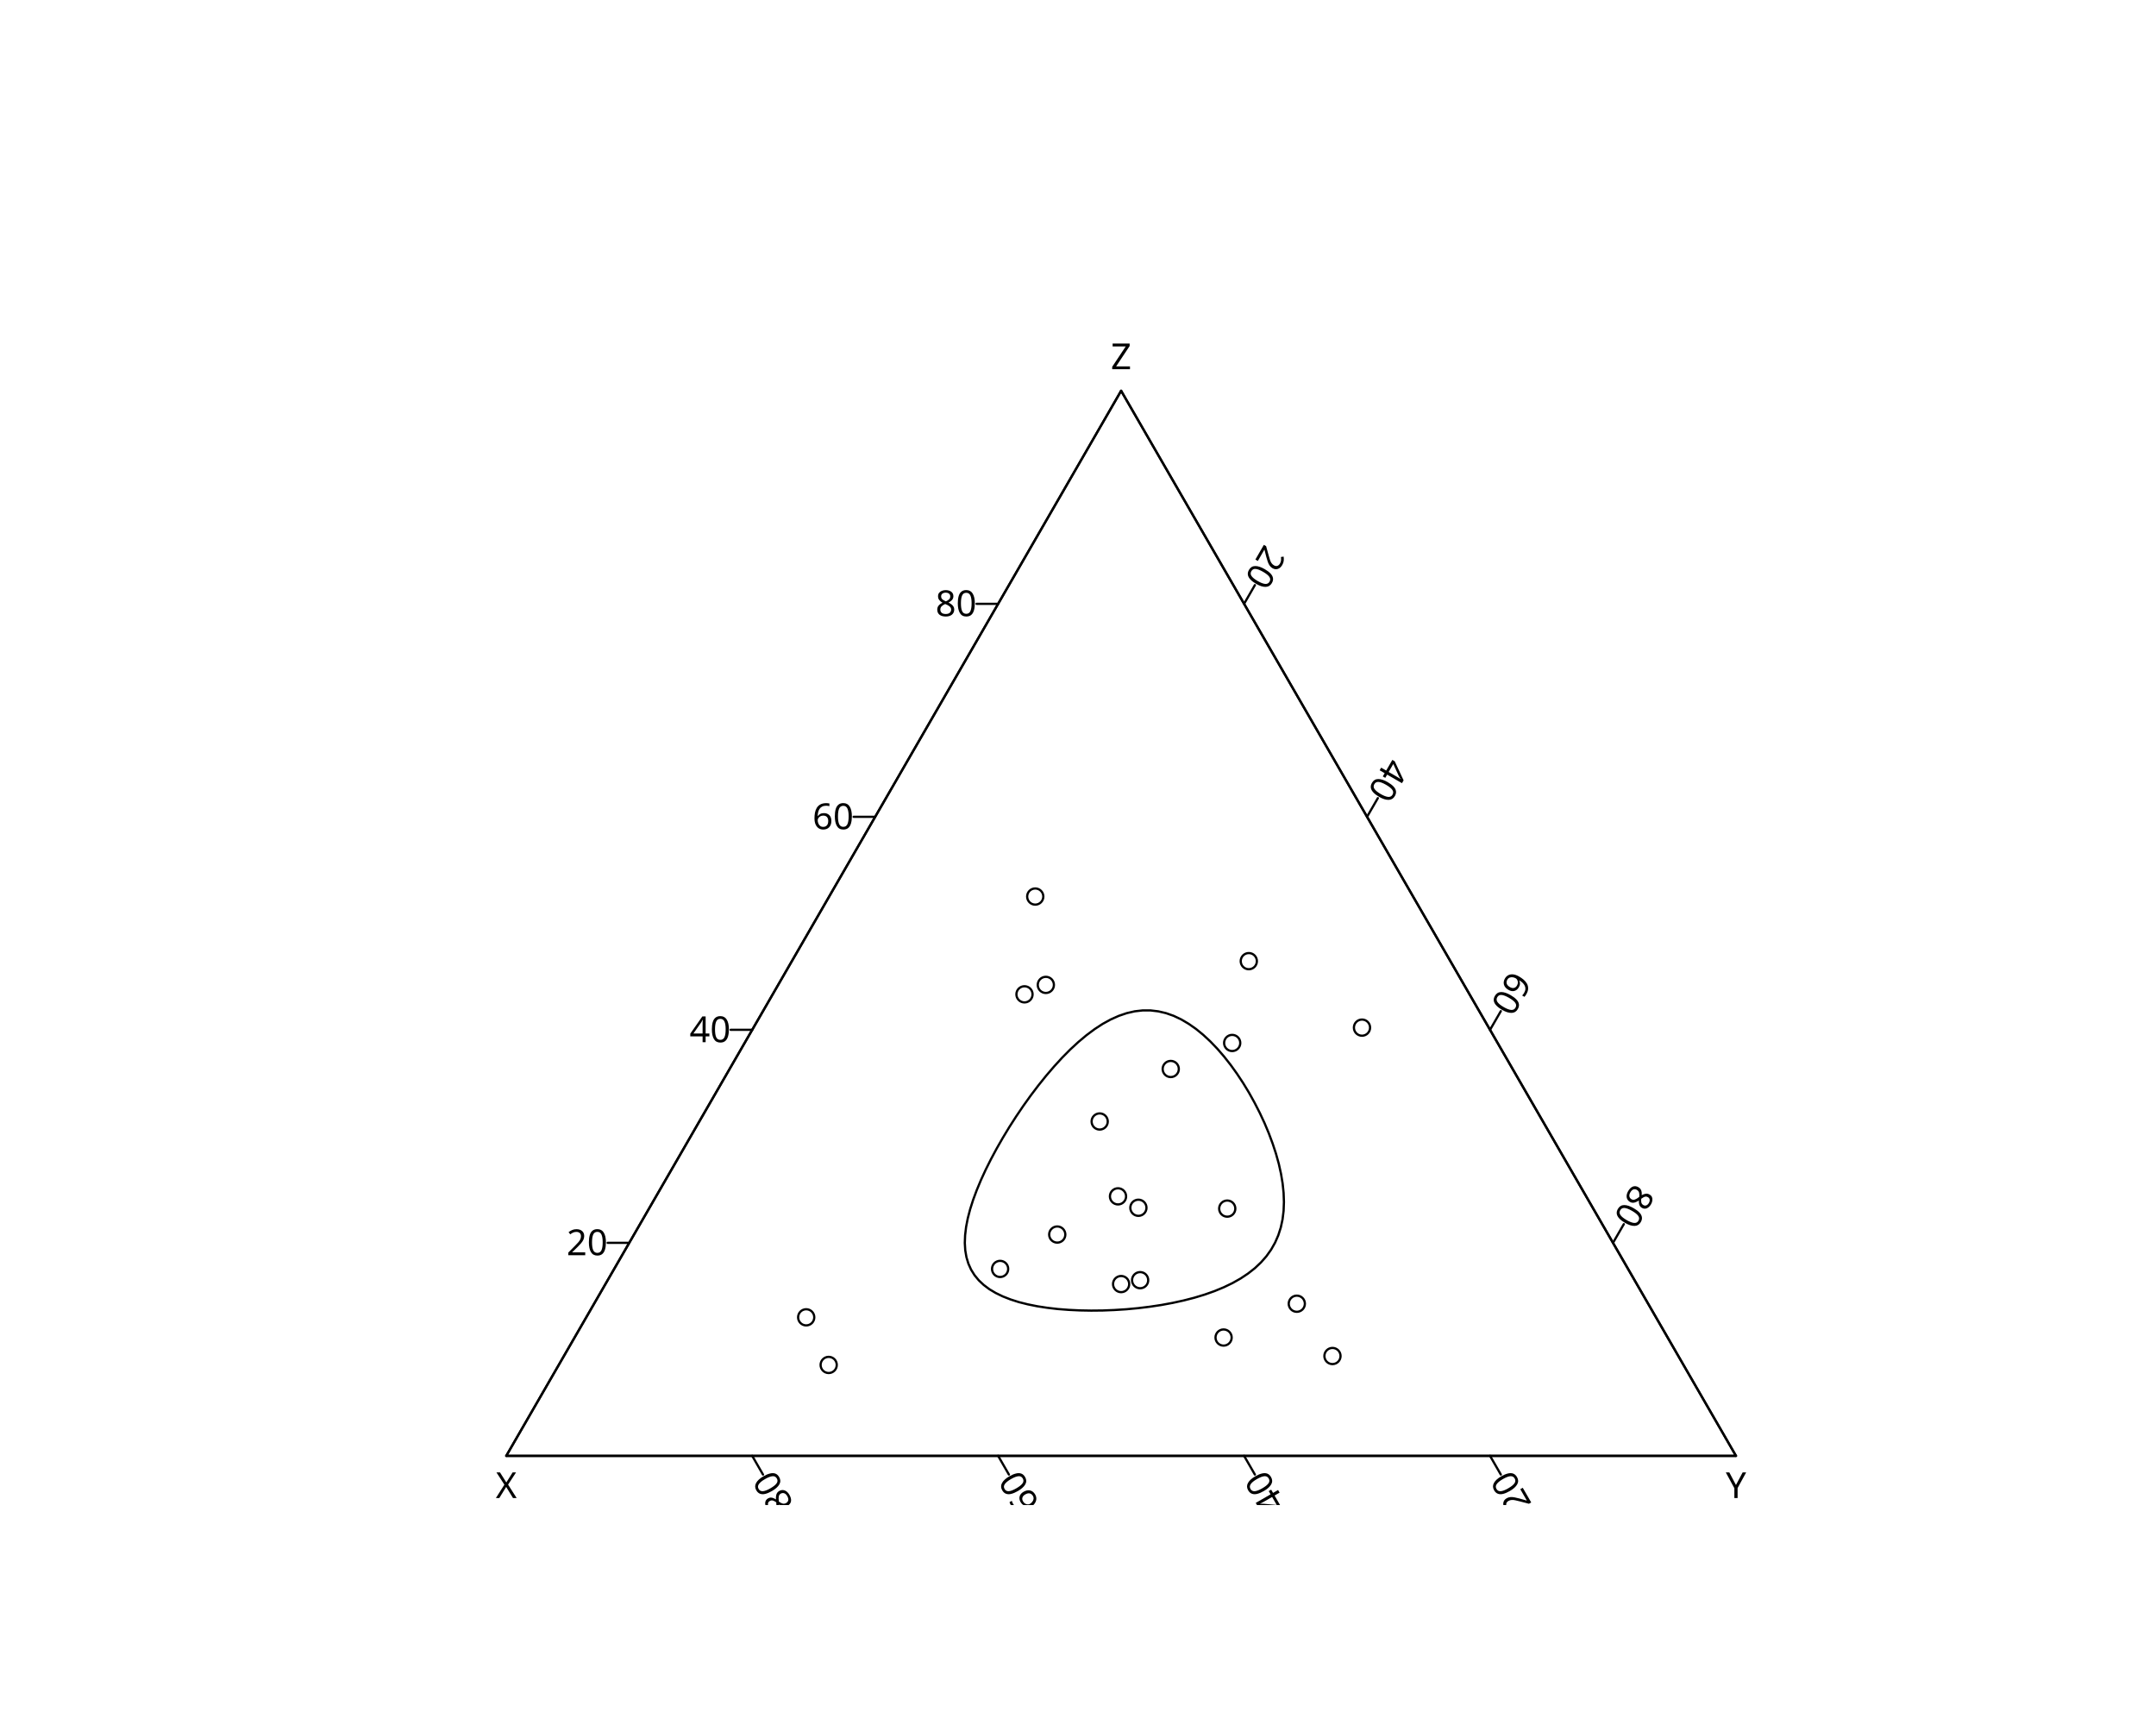
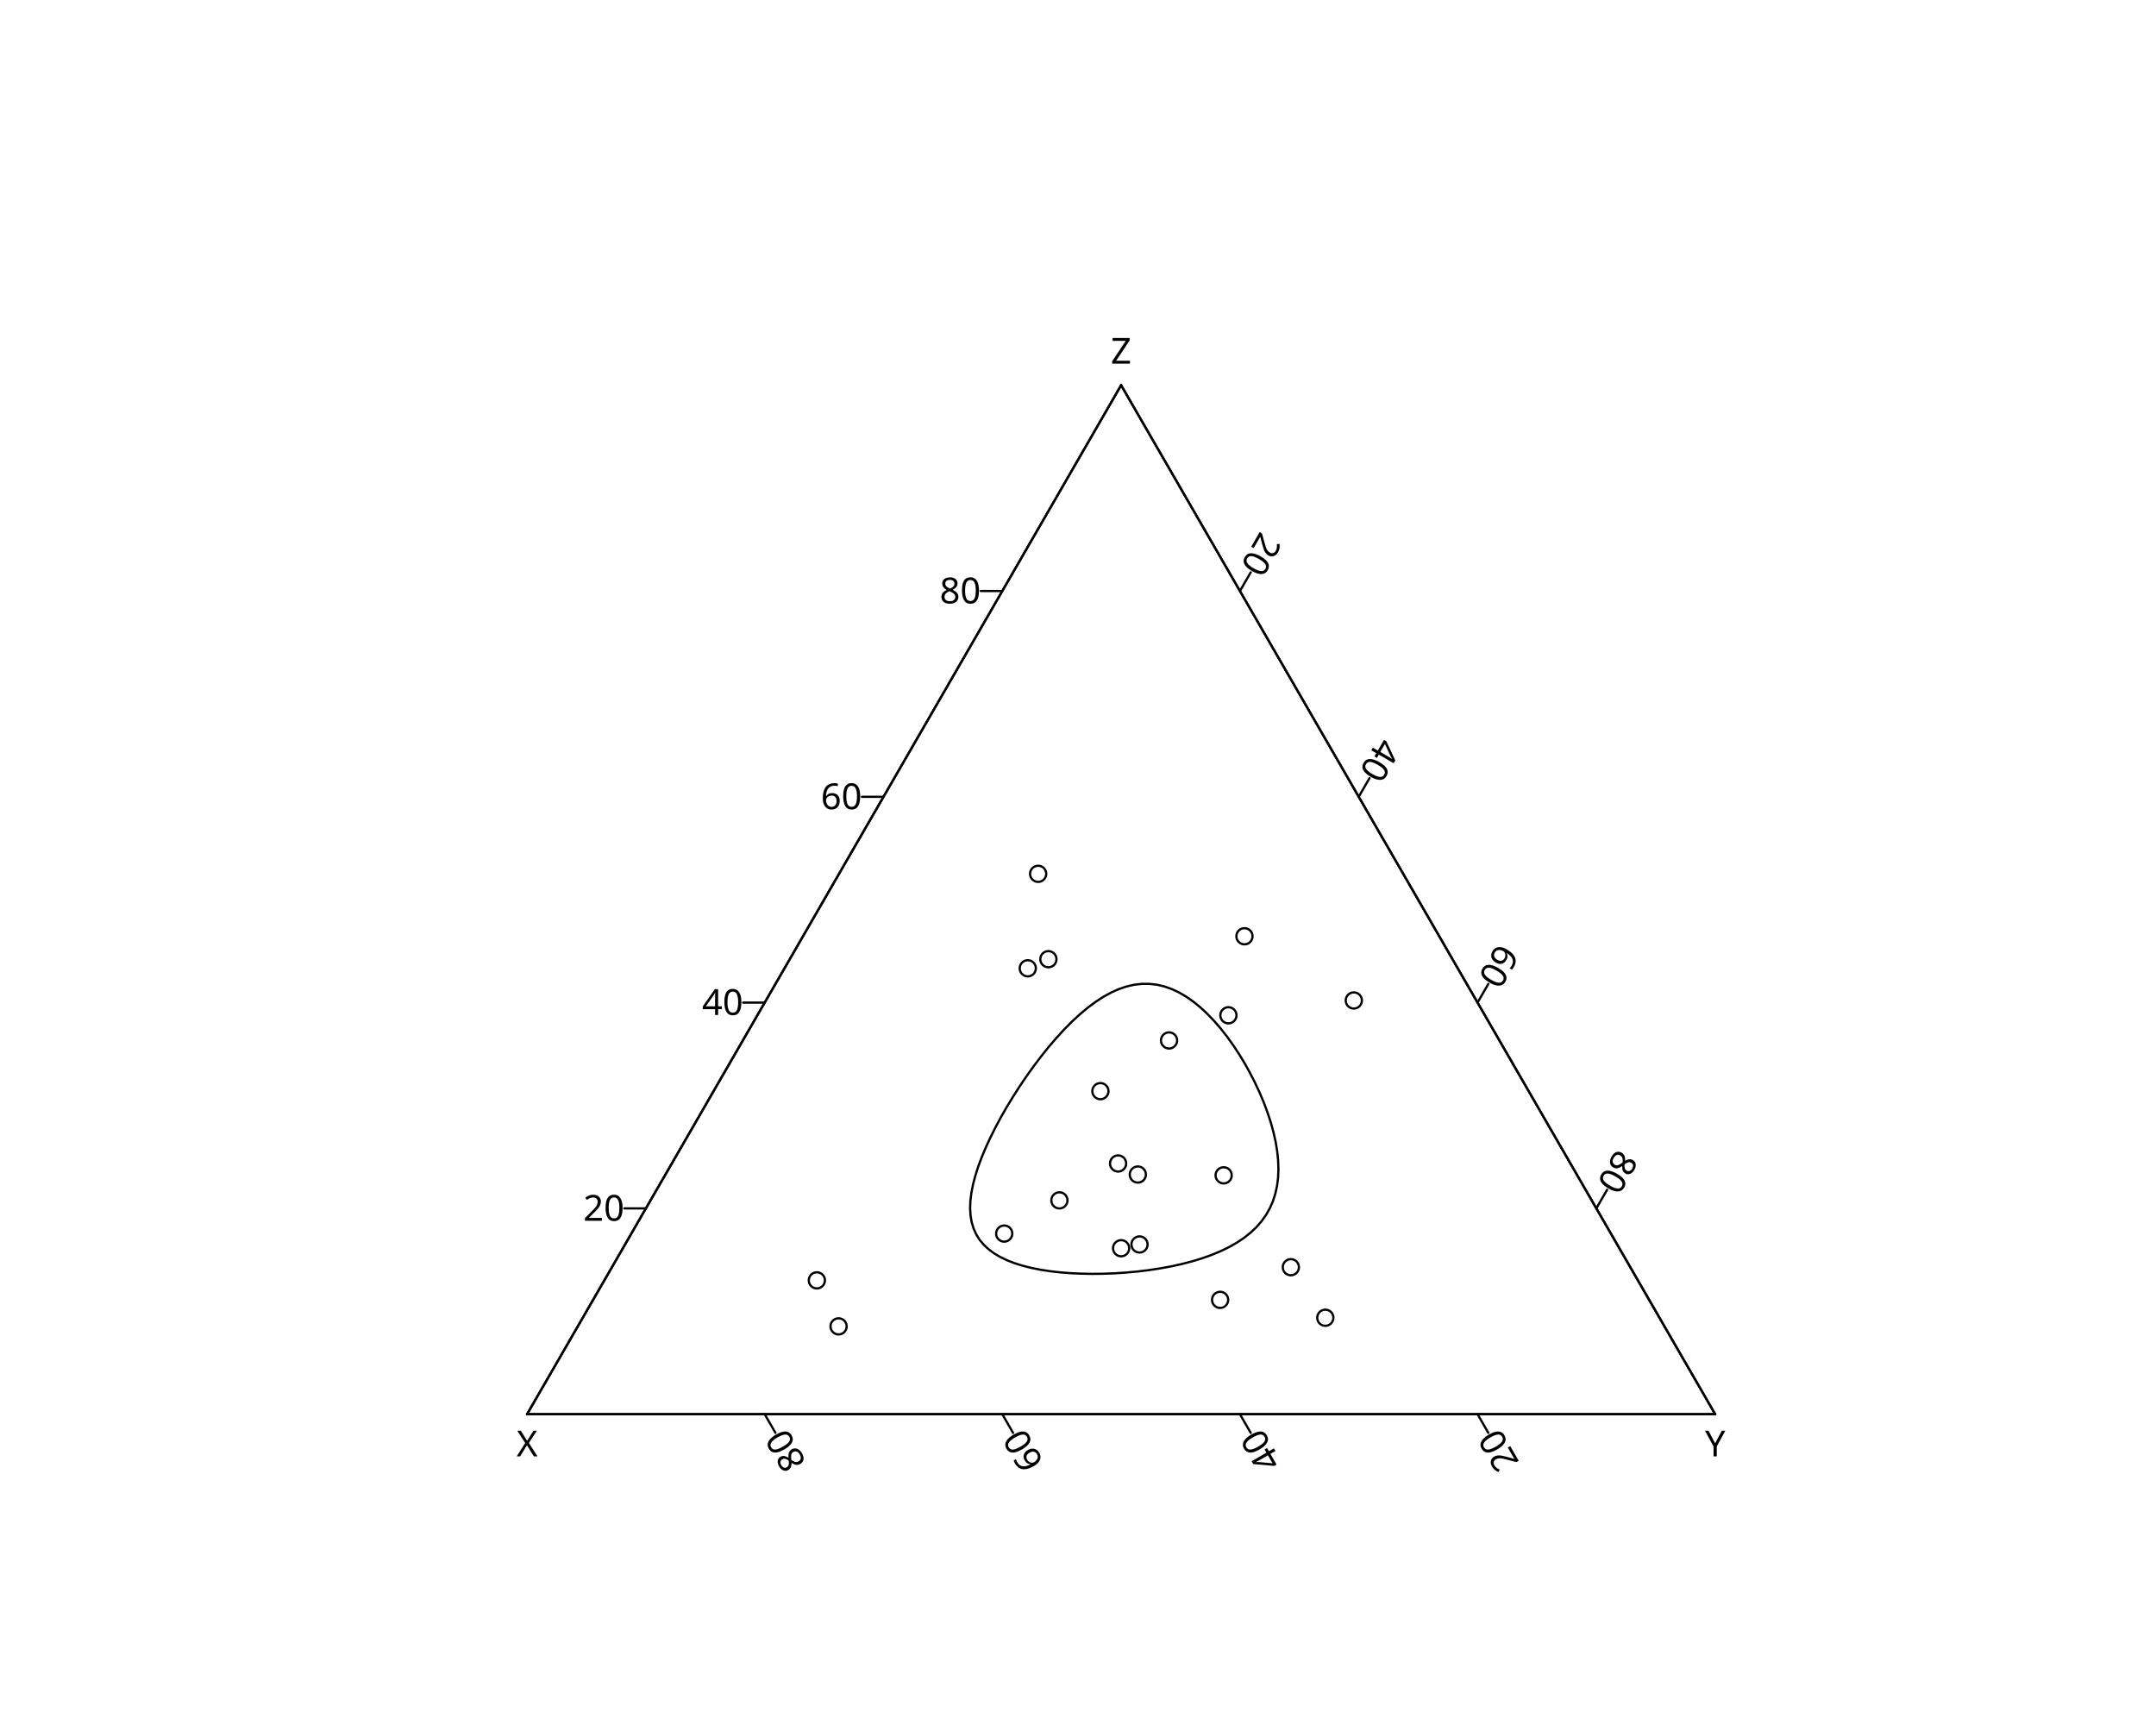
<svg xmlns="http://www.w3.org/2000/svg" class="svglite" data-engine-version="2.0" width="720.00pt" height="576.00pt" viewBox="0 0 720.00 576.00">
  <defs>
    <style type="text/css">
    .svglite line, .svglite polyline, .svglite polygon, .svglite path, .svglite rect, .svglite circle {
      fill: none;
      stroke: #000000;
      stroke-linecap: round;
      stroke-linejoin: round;
      stroke-miterlimit: 10.00;
    }
  </style>
  </defs>
  <rect width="100%" height="100%" style="stroke: none; fill: #FFFFFF;" />
  <defs>
    <clipPath id="cpMC4wMHw3MjAuMDB8MC4wMHw1NzYuMDA=">
      <rect x="0.00" y="0.00" width="720.00" height="576.00" />
    </clipPath>
  </defs>
  <g clip-path="url(#cpMC4wMHw3MjAuMDB8MC4wMHw1NzYuMDA=)">
</g>
  <defs>
    <clipPath id="cpMTUyLjY0fDU5Ni4xNnw1OS4wNHw1MDIuNTY=">
      <rect x="152.64" y="59.04" width="443.52" height="443.52" />
    </clipPath>
  </defs>
  <g clip-path="url(#cpMTUyLjY0fDU5Ni4xNnw1OS4wNHw1MDIuNTY=)">
-     <circle cx="333.99" cy="423.71" r="2.70" style="stroke-width: 0.75;" />
-     <circle cx="411.49" cy="348.26" r="2.70" style="stroke-width: 0.75;" />
-     <circle cx="276.74" cy="455.77" r="2.70" style="stroke-width: 0.75;" />
-     <circle cx="380.17" cy="403.29" r="2.70" style="stroke-width: 0.75;" />
-     <circle cx="390.97" cy="356.95" r="2.70" style="stroke-width: 0.75;" />
-     <circle cx="269.23" cy="439.87" r="2.70" style="stroke-width: 0.75;" />
-     <circle cx="373.36" cy="399.48" r="2.70" style="stroke-width: 0.75;" />
-     <circle cx="342.13" cy="332.02" r="2.70" style="stroke-width: 0.75;" />
-     <circle cx="417.04" cy="320.94" r="2.70" style="stroke-width: 0.75;" />
-     <circle cx="444.98" cy="452.79" r="2.70" style="stroke-width: 0.75;" />
-     <circle cx="345.72" cy="299.37" r="2.70" style="stroke-width: 0.75;" />
-     <circle cx="367.24" cy="374.48" r="2.70" style="stroke-width: 0.75;" />
-     <circle cx="380.75" cy="427.47" r="2.70" style="stroke-width: 0.75;" />
-     <circle cx="454.84" cy="343.14" r="2.70" style="stroke-width: 0.75;" />
-     <circle cx="409.84" cy="403.57" r="2.70" style="stroke-width: 0.75;" />
-     <circle cx="353.07" cy="412.23" r="2.70" style="stroke-width: 0.75;" />
-     <circle cx="349.26" cy="328.87" r="2.70" style="stroke-width: 0.75;" />
-     <circle cx="374.40" cy="428.77" r="2.70" style="stroke-width: 0.75;" />
-     <circle cx="408.62" cy="446.62" r="2.70" style="stroke-width: 0.75;" />
-     <circle cx="433.07" cy="435.33" r="2.70" style="stroke-width: 0.75;" />
-     <text transform="translate(258.38,490.30) rotate(-120)" text-anchor="end" style="font-size: 12.00px; font-family: sans;" textLength="13.35px" lengthAdjust="spacingAndGlyphs">80</text>
-     <text transform="translate(340.51,490.30) rotate(-120)" text-anchor="end" style="font-size: 12.00px; font-family: sans;" textLength="13.35px" lengthAdjust="spacingAndGlyphs">60</text>
-     <text transform="translate(422.64,490.30) rotate(-120)" text-anchor="end" style="font-size: 12.00px; font-family: sans;" textLength="13.35px" lengthAdjust="spacingAndGlyphs">40</text>
-     <text transform="translate(504.78,490.30) rotate(-120)" text-anchor="end" style="font-size: 12.00px; font-family: sans;" textLength="13.35px" lengthAdjust="spacingAndGlyphs">20</text>
-     <line x1="169.07" y1="486.13" x2="579.73" y2="486.13" style="stroke-width: 0.75;" />
-     <line x1="251.20" y1="486.13" x2="254.80" y2="492.37" style="stroke-width: 0.75;" />
-     <line x1="333.33" y1="486.13" x2="336.93" y2="492.37" style="stroke-width: 0.75;" />
-     <line x1="415.47" y1="486.13" x2="419.07" y2="492.37" style="stroke-width: 0.75;" />
-     <line x1="497.60" y1="486.13" x2="501.20" y2="492.37" style="stroke-width: 0.75;" />
-     <text transform="translate(538.69,406.70) rotate(-240)" text-anchor="end" style="font-size: 12.00px; font-family: sans;" textLength="13.35px" lengthAdjust="spacingAndGlyphs">80</text>
-     <text transform="translate(497.62,335.57) rotate(-240)" text-anchor="end" style="font-size: 12.00px; font-family: sans;" textLength="13.35px" lengthAdjust="spacingAndGlyphs">60</text>
-     <text transform="translate(456.56,264.44) rotate(-240)" text-anchor="end" style="font-size: 12.00px; font-family: sans;" textLength="13.35px" lengthAdjust="spacingAndGlyphs">40</text>
-     <text transform="translate(415.49,193.32) rotate(-240)" text-anchor="end" style="font-size: 12.00px; font-family: sans;" textLength="13.35px" lengthAdjust="spacingAndGlyphs">20</text>
-     <line x1="579.73" y1="486.13" x2="374.40" y2="130.49" style="stroke-width: 0.75;" />
-     <line x1="538.67" y1="415.00" x2="542.27" y2="408.77" style="stroke-width: 0.75;" />
-     <line x1="497.60" y1="343.87" x2="501.20" y2="337.64" style="stroke-width: 0.75;" />
-     <line x1="456.53" y1="272.74" x2="460.13" y2="266.51" style="stroke-width: 0.75;" />
-     <line x1="415.47" y1="201.62" x2="419.07" y2="195.38" style="stroke-width: 0.75;" />
-     <text x="326.13" y="205.74" text-anchor="end" style="font-size: 12.00px; font-family: sans;" textLength="13.35px" lengthAdjust="spacingAndGlyphs">80</text>
-     <text x="285.07" y="276.87" text-anchor="end" style="font-size: 12.00px; font-family: sans;" textLength="13.35px" lengthAdjust="spacingAndGlyphs">60</text>
-     <text x="244.00" y="348.00" text-anchor="end" style="font-size: 12.00px; font-family: sans;" textLength="13.35px" lengthAdjust="spacingAndGlyphs">40</text>
-     <text x="202.93" y="419.13" text-anchor="end" style="font-size: 12.00px; font-family: sans;" textLength="13.35px" lengthAdjust="spacingAndGlyphs">20</text>
-     <line x1="374.40" y1="130.49" x2="169.07" y2="486.13" style="stroke-width: 0.75;" />
-     <line x1="333.33" y1="201.62" x2="326.13" y2="201.62" style="stroke-width: 0.75;" />
-     <line x1="292.27" y1="272.74" x2="285.07" y2="272.74" style="stroke-width: 0.75;" />
-     <line x1="251.20" y1="343.87" x2="244.00" y2="343.87" style="stroke-width: 0.75;" />
-     <line x1="210.13" y1="415.00" x2="202.93" y2="415.00" style="stroke-width: 0.75;" />
-     <polygon points="169.07,486.13 374.40,130.49 579.73,486.13 " style="stroke-width: 0.75; fill: none;" />
-     <text x="169.07" y="500.22" text-anchor="middle" style="font-size: 12.00px; font-family: sans;" textLength="8.01px" lengthAdjust="spacingAndGlyphs">X</text>
-     <text x="579.73" y="500.22" text-anchor="middle" style="font-size: 12.00px; font-family: sans;" textLength="8.01px" lengthAdjust="spacingAndGlyphs">Y</text>
-     <text x="374.40" y="123.29" text-anchor="middle" style="font-size: 12.00px; font-family: sans;" textLength="7.33px" lengthAdjust="spacingAndGlyphs">Z</text>
-     <polygon points="368.26,437.59 372.18,437.43 376.13,437.18 380.06,436.81 383.98,436.33 387.84,435.75 391.62,435.05 395.31,434.24 398.88,433.32 402.31,432.28 405.58,431.12 408.68,429.84 411.60,428.43 414.31,426.90 416.80,425.24 419.08,423.45 421.12,421.52 422.93,419.46 424.49,417.27 425.81,414.94 426.89,412.47 427.72,409.88 428.31,407.16 428.66,404.32 428.77,401.37 428.66,398.31 428.33,395.15 427.79,391.91 427.05,388.59 426.11,385.22 424.99,381.82 423.71,378.39 422.27,374.96 420.68,371.56 418.96,368.20 417.13,364.90 415.18,361.69 413.14,358.60 411.01,355.63 408.81,352.83 406.54,350.20 404.21,347.77 401.83,345.56 399.41,343.58 396.95,341.86 394.46,340.39 391.94,339.20 389.39,338.30 386.81,337.70 384.21,337.39 381.59,337.39 378.95,337.69 376.29,338.30 373.62,339.21 370.93,340.41 368.22,341.90 365.51,343.67 362.79,345.70 360.07,347.98 357.36,350.49 354.66,353.22 351.99,356.14 349.35,359.22 346.75,362.46 344.21,365.81 341.74,369.26 339.35,372.79 337.06,376.35 334.89,379.94 332.84,383.52 330.93,387.08 329.17,390.59 327.59,394.03 326.19,397.39 324.98,400.65 323.98,403.79 323.19,406.81 322.63,409.70 322.30,412.45 322.20,415.05 322.35,417.50 322.75,419.81 323.40,421.96 324.30,423.96 325.46,425.81 326.86,427.51 328.51,429.06 330.40,430.48 332.53,431.75 334.89,432.89 337.47,433.90 340.25,434.79 343.24,435.54 346.41,436.18 349.74,436.69 353.22,437.10 356.84,437.38 360.56,437.56 364.38,437.63 368.26,437.59 " style="stroke-width: 0.75; fill: none;" />
+     <circle cx="335.36" cy="411.91" r="2.70" style="stroke-width: 0.75;" />
+     <circle cx="410.23" cy="339.02" r="2.70" style="stroke-width: 0.75;" />
+     <circle cx="280.05" cy="442.89" r="2.70" style="stroke-width: 0.75;" />
+     <circle cx="379.98" cy="392.19" r="2.70" style="stroke-width: 0.75;" />
+     <circle cx="390.41" cy="347.42" r="2.70" style="stroke-width: 0.75;" />
+     <circle cx="272.79" cy="427.53" r="2.70" style="stroke-width: 0.75;" />
+     <circle cx="373.39" cy="388.50" r="2.70" style="stroke-width: 0.75;" />
+     <circle cx="343.23" cy="323.33" r="2.70" style="stroke-width: 0.75;" />
+     <circle cx="415.59" cy="312.63" r="2.70" style="stroke-width: 0.75;" />
+     <circle cx="442.59" cy="440.01" r="2.70" style="stroke-width: 0.75;" />
+     <circle cx="346.69" cy="291.78" r="2.70" style="stroke-width: 0.75;" />
+     <circle cx="367.48" cy="364.35" r="2.70" style="stroke-width: 0.75;" />
+     <circle cx="380.54" cy="415.54" r="2.70" style="stroke-width: 0.75;" />
+     <circle cx="452.11" cy="334.07" r="2.70" style="stroke-width: 0.75;" />
+     <circle cx="408.64" cy="392.46" r="2.70" style="stroke-width: 0.75;" />
+     <circle cx="353.79" cy="400.82" r="2.70" style="stroke-width: 0.75;" />
+     <circle cx="350.11" cy="320.29" r="2.70" style="stroke-width: 0.75;" />
+     <circle cx="374.40" cy="416.80" r="2.70" style="stroke-width: 0.75;" />
+     <circle cx="407.46" cy="434.04" r="2.70" style="stroke-width: 0.75;" />
+     <circle cx="431.08" cy="423.14" r="2.70" style="stroke-width: 0.75;" />
+     <text transform="translate(262.55,476.39) rotate(-120)" text-anchor="end" style="font-size: 12.00px; font-family: sans;" textLength="13.35px" lengthAdjust="spacingAndGlyphs">80</text>
+     <text transform="translate(341.90,476.39) rotate(-120)" text-anchor="end" style="font-size: 12.00px; font-family: sans;" textLength="13.35px" lengthAdjust="spacingAndGlyphs">60</text>
+     <text transform="translate(421.25,476.39) rotate(-120)" text-anchor="end" style="font-size: 12.00px; font-family: sans;" textLength="13.35px" lengthAdjust="spacingAndGlyphs">40</text>
+     <text transform="translate(500.60,476.39) rotate(-120)" text-anchor="end" style="font-size: 12.00px; font-family: sans;" textLength="13.35px" lengthAdjust="spacingAndGlyphs">20</text>
+     <line x1="176.02" y1="472.22" x2="572.78" y2="472.22" style="stroke-width: 0.75;" />
+     <line x1="255.37" y1="472.22" x2="258.97" y2="478.46" style="stroke-width: 0.75;" />
+     <line x1="334.72" y1="472.22" x2="338.32" y2="478.46" style="stroke-width: 0.75;" />
+     <line x1="414.08" y1="472.22" x2="417.68" y2="478.46" style="stroke-width: 0.75;" />
+     <line x1="493.43" y1="472.22" x2="497.03" y2="478.46" style="stroke-width: 0.75;" />
+     <text transform="translate(533.13,395.20) rotate(-240)" text-anchor="end" style="font-size: 12.00px; font-family: sans;" textLength="13.35px" lengthAdjust="spacingAndGlyphs">80</text>
+     <text transform="translate(493.45,326.48) rotate(-240)" text-anchor="end" style="font-size: 12.00px; font-family: sans;" textLength="13.35px" lengthAdjust="spacingAndGlyphs">60</text>
+     <text transform="translate(453.77,257.76) rotate(-240)" text-anchor="end" style="font-size: 12.00px; font-family: sans;" textLength="13.35px" lengthAdjust="spacingAndGlyphs">40</text>
+     <text transform="translate(414.10,189.04) rotate(-240)" text-anchor="end" style="font-size: 12.00px; font-family: sans;" textLength="13.35px" lengthAdjust="spacingAndGlyphs">20</text>
+     <line x1="572.78" y1="472.22" x2="374.40" y2="128.62" style="stroke-width: 0.75;" />
+     <line x1="533.10" y1="403.50" x2="536.70" y2="397.27" style="stroke-width: 0.75;" />
+     <line x1="493.43" y1="334.78" x2="497.03" y2="328.55" style="stroke-width: 0.75;" />
+     <line x1="453.75" y1="266.06" x2="457.35" y2="259.83" style="stroke-width: 0.75;" />
+     <line x1="414.08" y1="197.34" x2="417.68" y2="191.11" style="stroke-width: 0.75;" />
+     <text x="327.52" y="201.47" text-anchor="end" style="font-size: 12.00px; font-family: sans;" textLength="13.35px" lengthAdjust="spacingAndGlyphs">80</text>
+     <text x="287.85" y="270.19" text-anchor="end" style="font-size: 12.00px; font-family: sans;" textLength="13.35px" lengthAdjust="spacingAndGlyphs">60</text>
+     <text x="248.17" y="338.91" text-anchor="end" style="font-size: 12.00px; font-family: sans;" textLength="13.35px" lengthAdjust="spacingAndGlyphs">40</text>
+     <text x="208.50" y="407.63" text-anchor="end" style="font-size: 12.00px; font-family: sans;" textLength="13.35px" lengthAdjust="spacingAndGlyphs">20</text>
+     <line x1="374.40" y1="128.62" x2="176.02" y2="472.22" style="stroke-width: 0.75;" />
+     <line x1="334.72" y1="197.34" x2="327.52" y2="197.34" style="stroke-width: 0.75;" />
+     <line x1="295.05" y1="266.06" x2="287.85" y2="266.06" style="stroke-width: 0.75;" />
+     <line x1="255.37" y1="334.78" x2="248.17" y2="334.78" style="stroke-width: 0.75;" />
+     <line x1="215.70" y1="403.50" x2="208.50" y2="403.50" style="stroke-width: 0.75;" />
+     <polygon points="176.02,472.22 374.40,128.62 572.78,472.22 " style="stroke-width: 0.75; fill: none;" />
+     <text x="176.02" y="486.30" text-anchor="middle" style="font-size: 12.00px; font-family: sans;" textLength="8.01px" lengthAdjust="spacingAndGlyphs">X</text>
+     <text x="572.78" y="486.30" text-anchor="middle" style="font-size: 12.00px; font-family: sans;" textLength="8.01px" lengthAdjust="spacingAndGlyphs">Y</text>
+     <text x="374.40" y="121.42" text-anchor="middle" style="font-size: 12.00px; font-family: sans;" textLength="7.33px" lengthAdjust="spacingAndGlyphs">Z</text>
+     <polygon points="368.47,425.32 372.26,425.17 376.07,424.92 379.87,424.57 383.65,424.11 387.38,423.54 391.04,422.87 394.60,422.09 398.05,421.20 401.36,420.19 404.53,419.07 407.52,417.83 410.33,416.48 412.95,415.00 415.37,413.39 417.56,411.66 419.54,409.80 421.28,407.81 422.79,405.69 424.07,403.44 425.11,401.06 425.91,398.55 426.48,395.93 426.82,393.18 426.93,390.33 426.82,387.37 426.51,384.32 425.98,381.19 425.26,377.98 424.36,374.73 423.28,371.44 422.04,368.13 420.65,364.82 419.11,361.53 417.45,358.28 415.68,355.09 413.80,352.00 411.82,349.00 409.77,346.14 407.64,343.43 405.45,340.90 403.20,338.55 400.90,336.41 398.56,334.50 396.19,332.83 393.78,331.42 391.34,330.27 388.88,329.40 386.39,328.81 383.88,328.52 381.35,328.52 378.80,328.81 376.23,329.39 373.64,330.27 371.04,331.43 368.43,332.87 365.81,334.58 363.18,336.54 360.56,338.75 357.94,341.17 355.33,343.81 352.75,346.63 350.19,349.61 347.69,352.74 345.23,355.98 342.85,359.31 340.54,362.71 338.33,366.16 336.22,369.63 334.24,373.09 332.40,376.52 330.71,379.91 329.18,383.24 327.82,386.48 326.65,389.63 325.69,392.67 324.92,395.59 324.38,398.38 324.06,401.03 323.97,403.55 324.12,405.92 324.50,408.14 325.13,410.22 326.00,412.15 327.11,413.94 328.47,415.58 330.06,417.08 331.89,418.45 333.95,419.68 336.23,420.79 338.72,421.76 341.41,422.61 344.29,423.34 347.35,423.96 350.58,424.46 353.94,424.85 357.43,425.12 361.03,425.29 364.72,425.36 368.47,425.32 " style="stroke-width: 0.75; fill: none;" />
  </g>
</svg>
